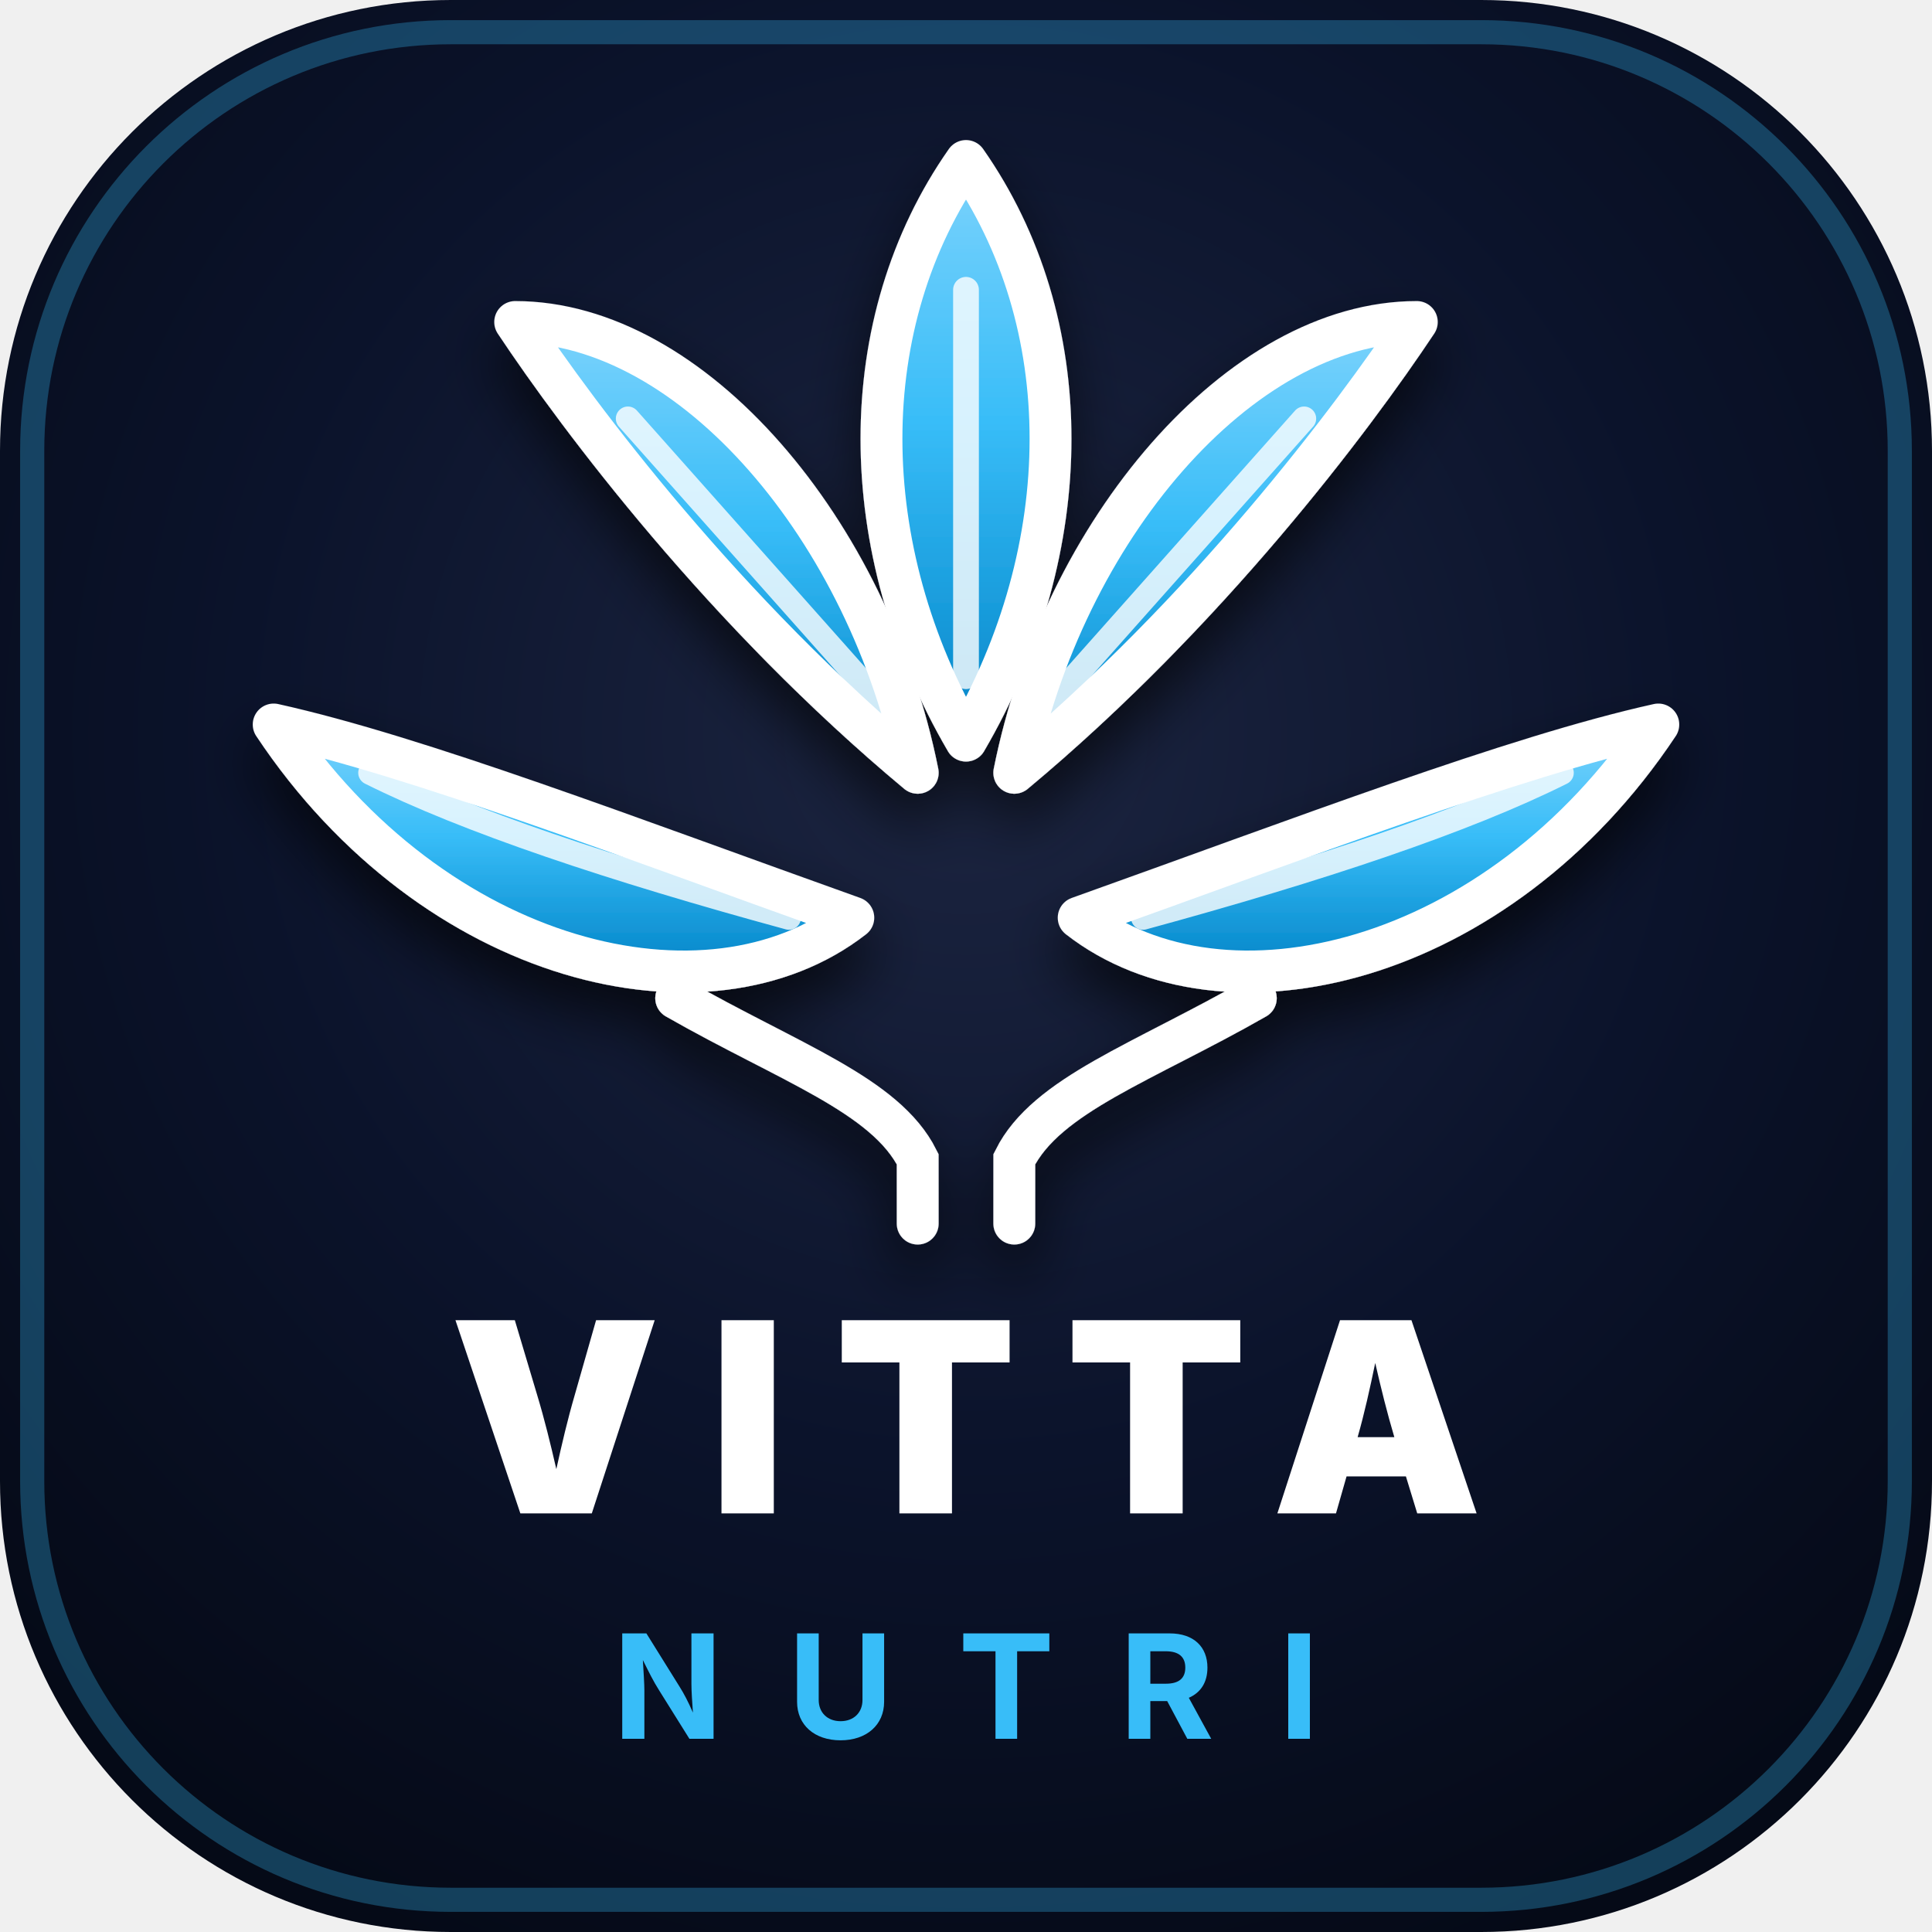
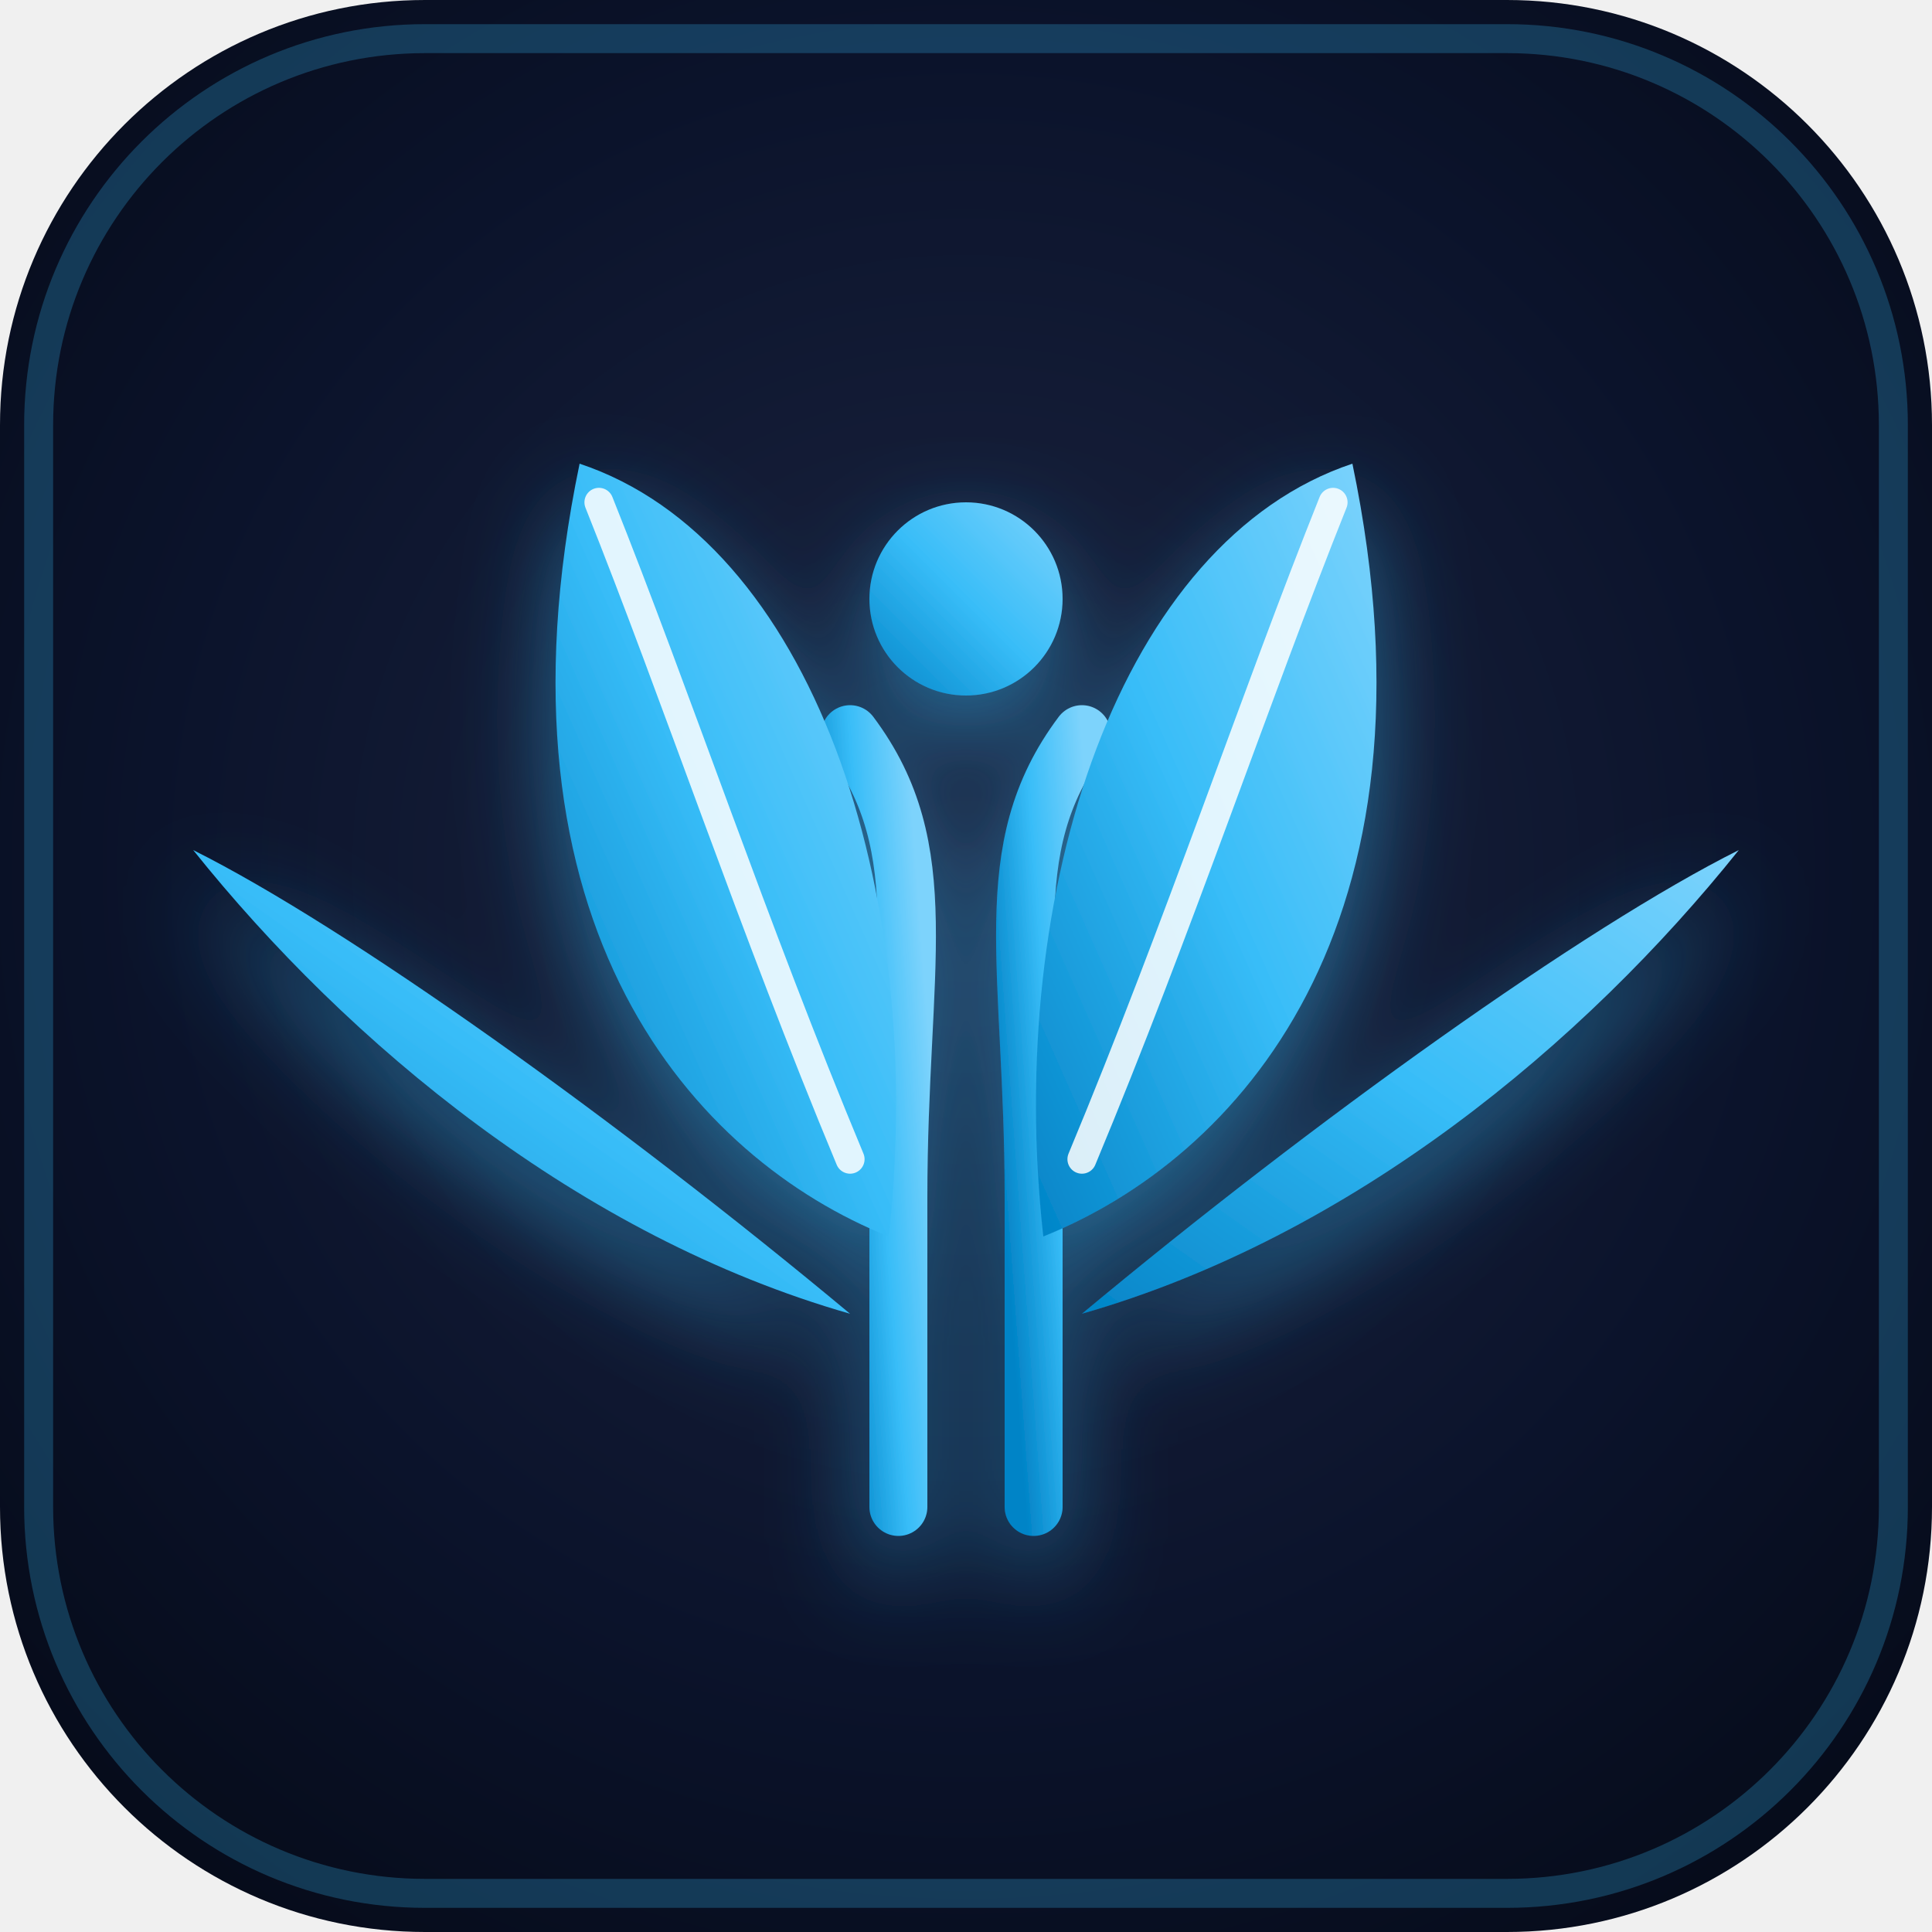
- <svg xmlns="http://www.w3.org/2000/svg" viewBox="0 0 120 120" width="120" height="120">
+ <svg xmlns="http://www.w3.org/2000/svg" viewBox="0 0 100 100" width="100" height="100">
  <defs>
-     <radialGradient id="midnightBg" cx="50%" cy="38%" r="68%">
+     <radialGradient id="midnightBg" cx="50%" cy="45%" r="70%">
      <stop offset="0%" stop-color="#1c2541" />
-       <stop offset="55%" stop-color="#0b132b" />
+       <stop offset="60%" stop-color="#0b132b" />
      <stop offset="100%" stop-color="#050a17" />
    </radialGradient>
-     <linearGradient id="skyBlueLeaf" x1="0%" y1="0%" x2="0%" y2="100%">
-       <stop offset="0%" stop-color="#7dd3fc" />
-       <stop offset="45%" stop-color="#38bdf8" />
-       <stop offset="100%" stop-color="#0284c7" />
+     <linearGradient id="skyGrad" x1="0%" y1="100%" x2="100%" y2="0%">
+       <stop offset="0%" stop-color="#0284c7" />
+       <stop offset="50%" stop-color="#38bdf8" />
+       <stop offset="100%" stop-color="#7dd3fc" />
    </linearGradient>
-     <filter id="ribbonGlow" x="-20%" y="-20%" width="140%" height="140%">
-       <feDropShadow dx="0" dy="2" stdDeviation="1.8" flood-color="#000000" flood-opacity="0.65" />
+     <filter id="softGlow" x="-20%" y="-20%" width="140%" height="140%">
+       <feDropShadow dx="0" dy="2" stdDeviation="2.5" flood-color="#38bdf8" flood-opacity="0.5" />
    </filter>
  </defs>
-   <rect width="120" height="120" rx="28" fill="url(#midnightBg)" />
-   <rect width="116" height="116" x="2" y="2" rx="26" fill="none" stroke="#38bdf8" stroke-width="1.5" stroke-opacity="0.3" />
-   <g filter="url(#ribbonGlow)">
-     <path d="M 60 46 C 53 34 53 20 60 10 C 67 20 67 34 60 46 Z" fill="url(#skyBlueLeaf)" stroke="#ffffff" stroke-width="2.6" stroke-linejoin="round" />
-     <line x1="60" y1="42" x2="60" y2="18" stroke="#ffffff" stroke-width="1.6" stroke-linecap="round" stroke-opacity="0.8" />
-     <path d="M 57 48 C 45 38 36 26 32 20 C 43 20 54 33 57 48 Z" fill="url(#skyBlueLeaf)" stroke="#ffffff" stroke-width="2.6" stroke-linejoin="round" />
-     <line x1="55" y1="44" x2="39" y2="26" stroke="#ffffff" stroke-width="1.5" stroke-linecap="round" stroke-opacity="0.8" />
-     <path d="M 63 48 C 75 38 84 26 88 20 C 77 20 66 33 63 48 Z" fill="url(#skyBlueLeaf)" stroke="#ffffff" stroke-width="2.6" stroke-linejoin="round" />
-     <line x1="65" y1="44" x2="81" y2="26" stroke="#ffffff" stroke-width="1.5" stroke-linecap="round" stroke-opacity="0.8" />
-     <path d="M 53 57 C 39 52 26 47 17 45 C 27 60 44 64 53 57 Z" fill="url(#skyBlueLeaf)" stroke="#ffffff" stroke-width="2.6" stroke-linejoin="round" />
-     <path d="M 49 57 C 38 54 29 51 23 48" stroke="#ffffff" stroke-width="1.5" stroke-linecap="round" stroke-opacity="0.8" fill="none" />
-     <path d="M 67 57 C 81 52 94 47 103 45 C 93 60 76 64 67 57 Z" fill="url(#skyBlueLeaf)" stroke="#ffffff" stroke-width="2.6" stroke-linejoin="round" />
-     <path d="M 71 57 C 82 54 91 51 97 48" stroke="#ffffff" stroke-width="1.5" stroke-linecap="round" stroke-opacity="0.8" fill="none" />
-     <path d="M 42 62 C 49 66 55 68 57 72 L 57 76" fill="none" stroke="#ffffff" stroke-width="2.6" stroke-linecap="round" />
-     <path d="M 78 62 C 71 66 65 68 63 72 L 63 76" fill="none" stroke="#ffffff" stroke-width="2.6" stroke-linecap="round" />
+   <rect width="100" height="100" rx="22" fill="url(#midnightBg)" />
+   <rect width="96" height="96" x="2" y="2" rx="20" fill="none" stroke="#38bdf8" stroke-width="1.5" stroke-opacity="0.25" />
+   <g filter="url(#softGlow)">
+     <circle cx="50" cy="31" r="5" fill="url(#skyGrad)" />
+     <path d="M 46.5 78 L 46.5 62 C 46.5 50 48.5 44 44 38" fill="none" stroke="url(#skyGrad)" stroke-width="3" stroke-linecap="round" />
+     <path d="M 53.5 78 L 53.5 62 C 53.5 50 51.5 44 56 38" fill="none" stroke="url(#skyGrad)" stroke-width="3" stroke-linecap="round" />
+     <path d="M 46 64 C 36 60 25 48 30 24 C 42 28 48 46 46 64 Z" fill="url(#skyGrad)" />
+     <path d="M 44 60 C 39 48 35 36 31 26" fill="none" stroke="#ffffff" stroke-width="1.5" stroke-linecap="round" stroke-opacity="0.85" />
+     <path d="M 54 64 C 64 60 75 48 70 24 C 58 28 52 46 54 64 Z" fill="url(#skyGrad)" />
+     <path d="M 56 60 C 61 48 65 36 69 26" fill="none" stroke="#ffffff" stroke-width="1.5" stroke-linecap="round" stroke-opacity="0.85" />
+     <path d="M 44 68 C 30 64 18 54 10 44 C 18 48 32 58 44 68 Z" fill="url(#skyGrad)" />
+     <path d="M 56 68 C 70 64 82 54 90 44 C 82 48 68 58 56 68 Z" fill="url(#skyGrad)" />
  </g>
-   <text x="60" y="94" text-anchor="middle" fill="#ffffff" font-size="16.5" font-weight="900" letter-spacing="3px" font-family="'Inter', 'Plus Jakarta Sans', -apple-system, BlinkMacSystemFont, 'Segoe UI', Roboto, sans-serif">
-     VITTA
-   </text>
-   <text x="60" y="108" text-anchor="middle" fill="#38bdf8" font-size="9" font-weight="700" letter-spacing="4px" font-family="'Inter', 'Plus Jakarta Sans', -apple-system, BlinkMacSystemFont, 'Segoe UI', Roboto, sans-serif">
-     NUTRI
-   </text>
</svg>
